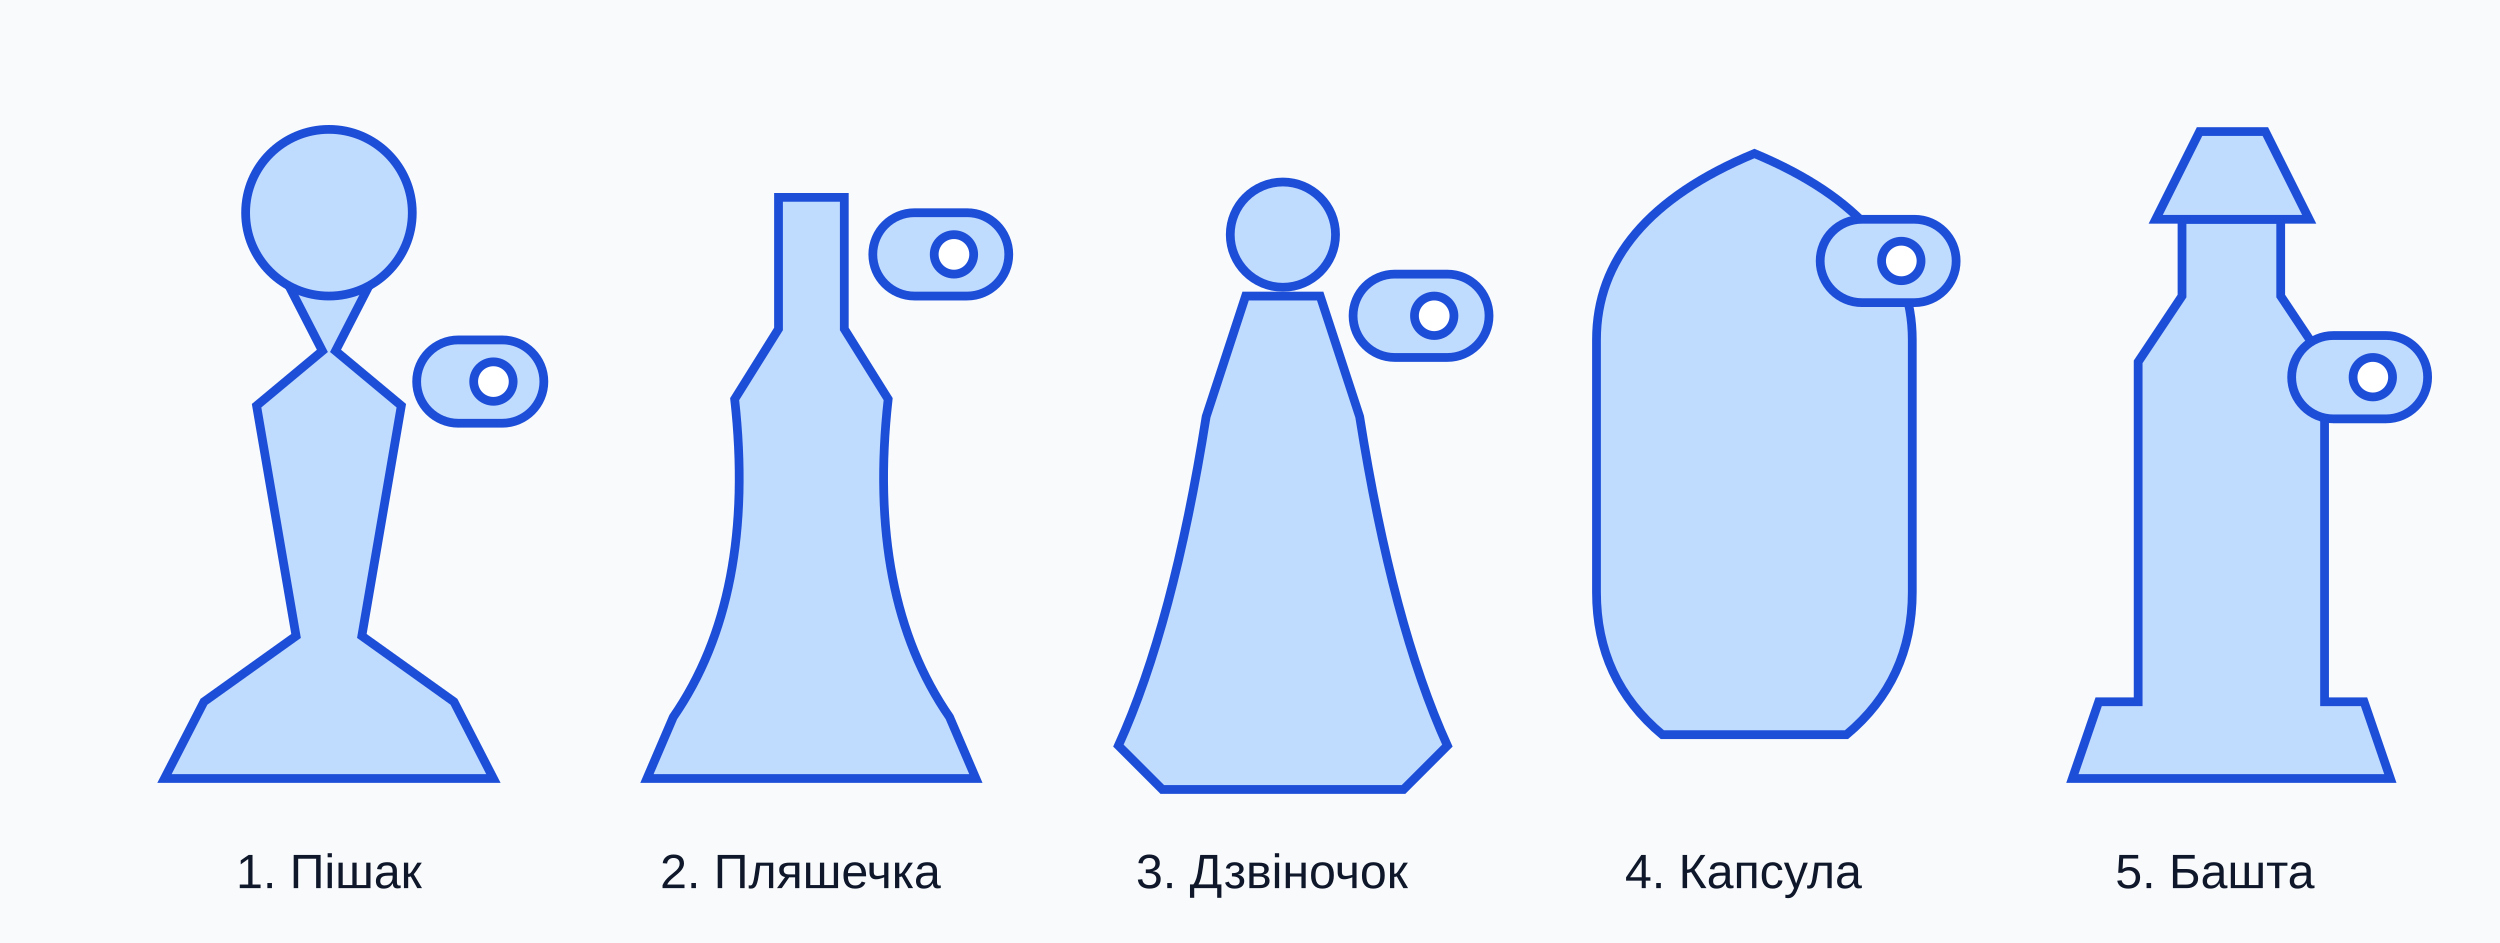
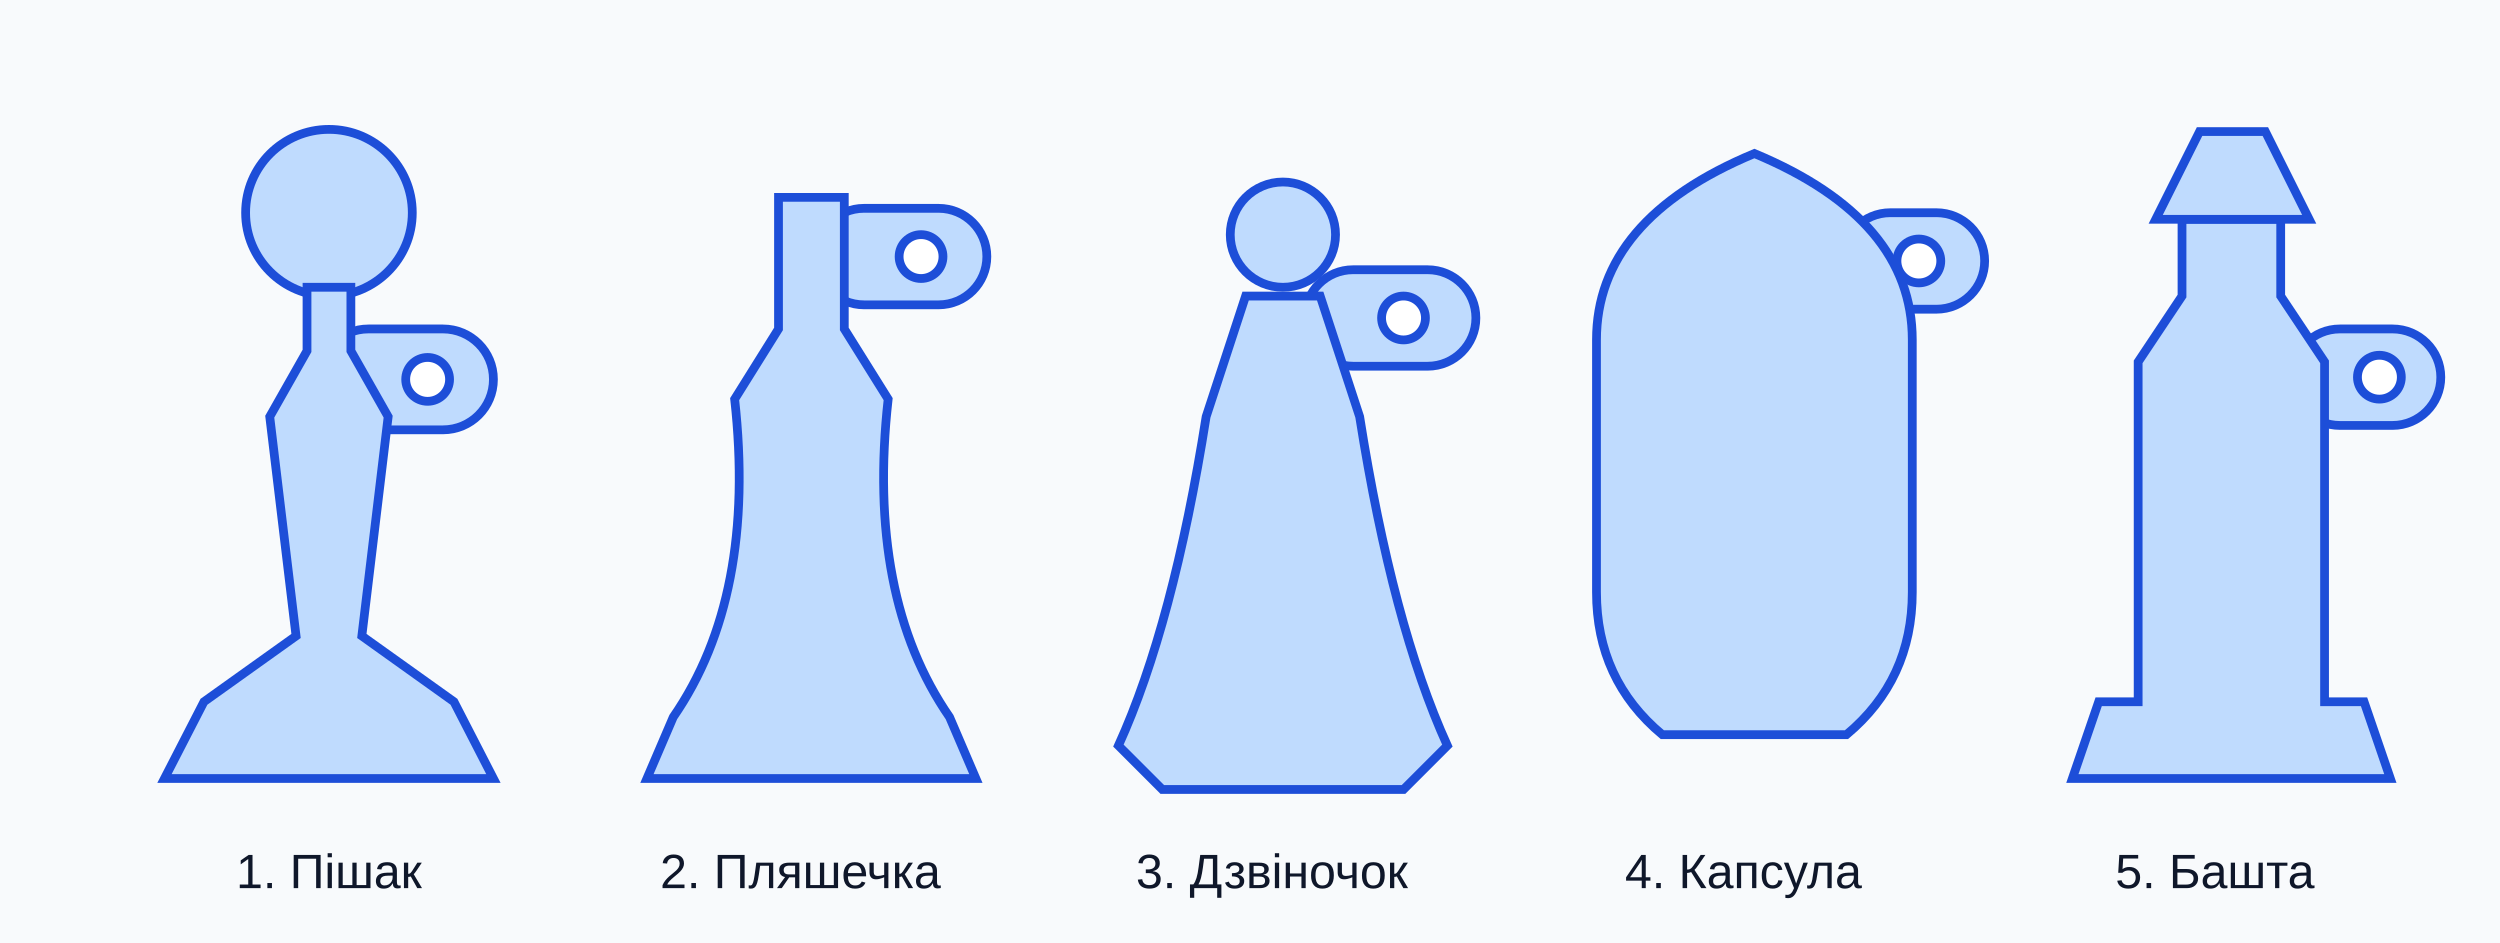
<svg xmlns="http://www.w3.org/2000/svg" width="1140" height="430" viewBox="0 0 1140 430" role="img" aria-labelledby="title desc">
  <rect width="1140" height="430" fill="#f8fafc" />
  <g fill="#bfdbfe" stroke="#1d4ed8" stroke-width="4">
    <g transform="translate(45 35)">
-       <path d="M30 320h150l-18-35-42-30 18-105-30-25 18-35H84l18 35-30 25 18 105-42 30Z" />
+       <rect x="100" y="115" width="80" height="46" rx="23" />
      <circle cx="105" cy="62" r="38" />
-       <rect x="145" y="120" width="58" height="38" rx="19" />
-       <circle cx="180" cy="139" r="9" fill="#fff" />
+       <path d="M30 320h150l-18-35-42-30 12-100-17-30V96H95v29l-17 30 12 100-42 30Z" />
+       <circle cx="150" cy="138" r="10" fill="#fff" />
    </g>
    <g transform="translate(260 35)">
+       <rect x="112" y="60" width="78" height="44" rx="22" />
      <path d="M35 320h150l-12-28q-38-55-28-145l-20-32V55H95v60l-20 32q10 90-28 145Z" />
-       <rect x="138" y="62" width="62" height="38" rx="19" />
-       <circle cx="175" cy="81" r="9" fill="#fff" />
+       <circle cx="160" cy="82" r="10" fill="#fff" />
    </g>
    <g transform="translate(475 35)">
+       <rect x="120" y="88" width="78" height="44" rx="22" />
      <path d="M35 305q25-55 40-150l18-55h34l18 55q15 95 40 150l-20 20H55Z" />
      <circle cx="110" cy="72" r="24" />
-       <rect x="142" y="90" width="62" height="38" rx="19" />
-       <circle cx="179" cy="109" r="9" fill="#fff" />
+       <circle cx="165" cy="110" r="10" fill="#fff" />
    </g>
    <g transform="translate(690 35)">
+       <rect x="150" y="62" width="65" height="44" rx="22" />
      <path d="M68 300q-30-25-30-65V120q0-55 72-85 72 30 72 85v115q0 40-30 65Z" />
-       <rect x="140" y="65" width="62" height="38" rx="19" />
-       <circle cx="177" cy="84" r="9" fill="#fff" />
+       <circle cx="185" cy="84" r="10" fill="#fff" />
    </g>
    <g transform="translate(905 35)">
+       <rect x="140" y="115" width="68" height="44" rx="22" />
      <path d="M40 320h145l-12-35h-18V130l-20-30V65H90v35l-20 30v155H52Z" />
      <path d="M78 65h70l-20-40h-30Z" />
-       <rect x="140" y="118" width="62" height="38" rx="19" />
-       <circle cx="177" cy="137" r="9" fill="#fff" />
+       <circle cx="180" cy="137" r="10" fill="#fff" />
    </g>
  </g>
  <g font-family="Arial" font-size="22" text-anchor="middle" fill="#0f172a">
    <text x="150" y="405" text-anchor="middle">1. Пішак</text>
    <text x="365" y="405" text-anchor="middle">2. Пляшечка</text>
    <text x="580" y="405" text-anchor="middle">3. Дзвіночок</text>
    <text x="795" y="405" text-anchor="middle">4. Капсула</text>
    <text x="1010" y="405" text-anchor="middle">5. Башта</text>
  </g>
</svg>
